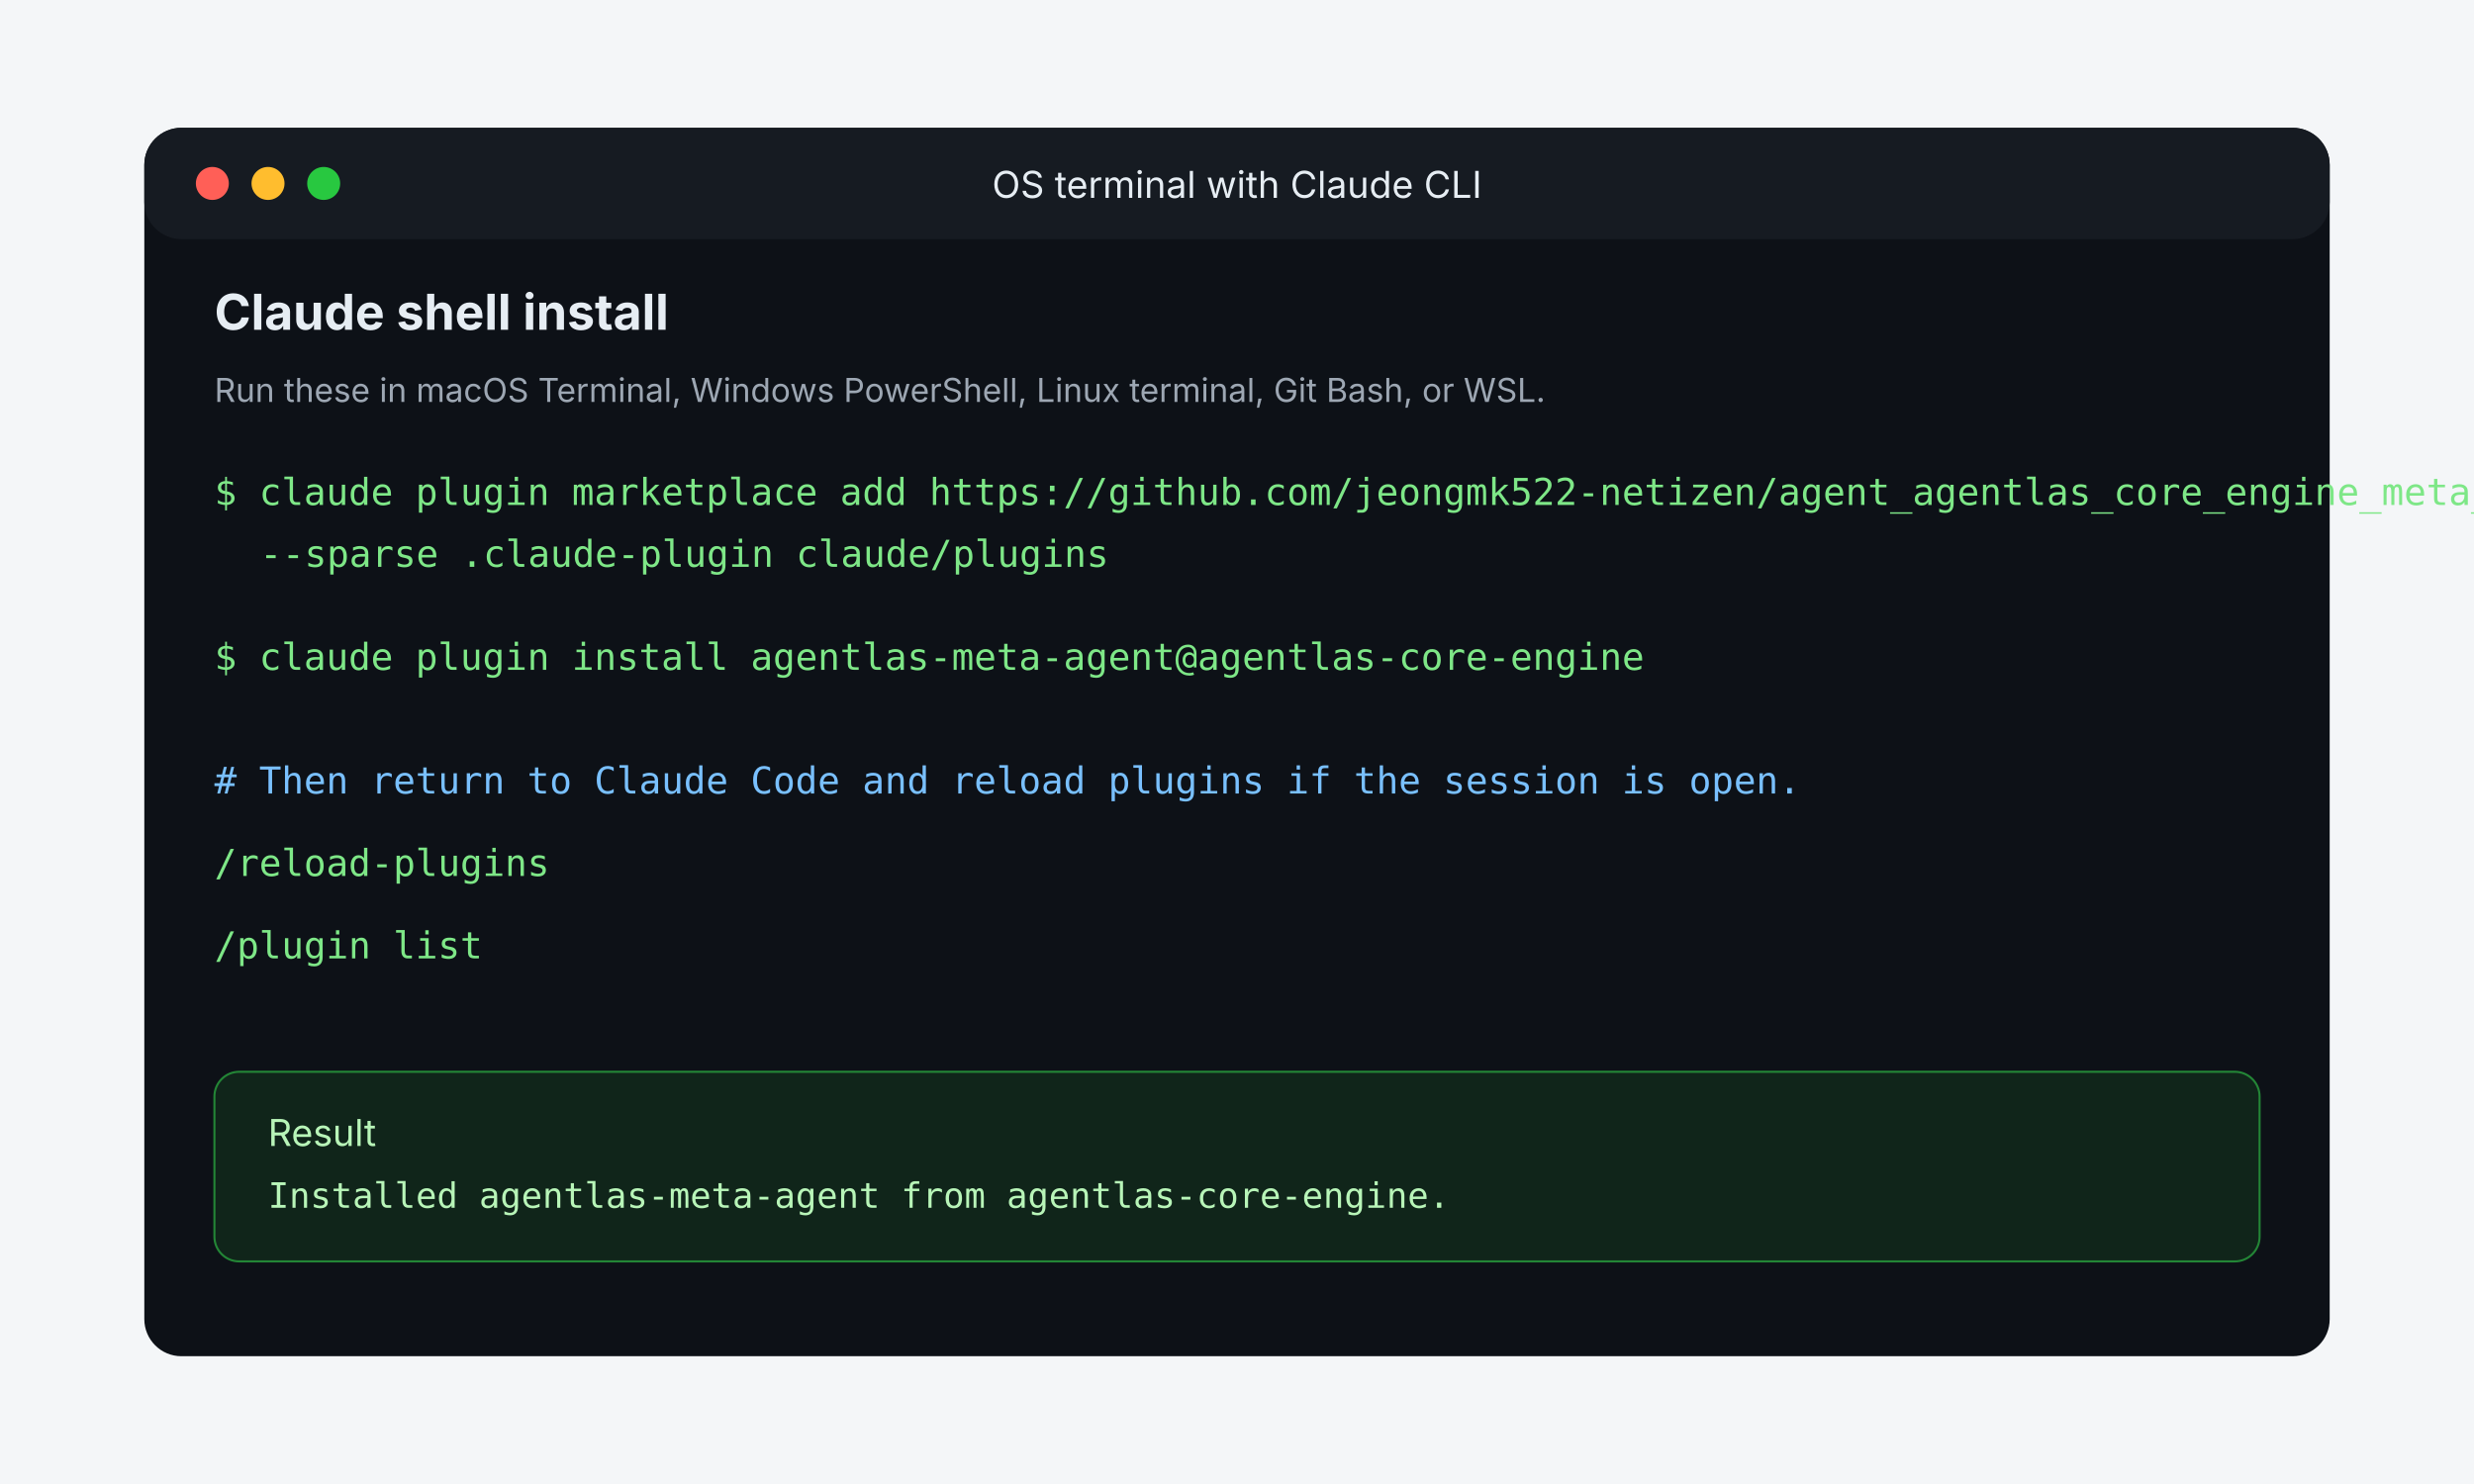
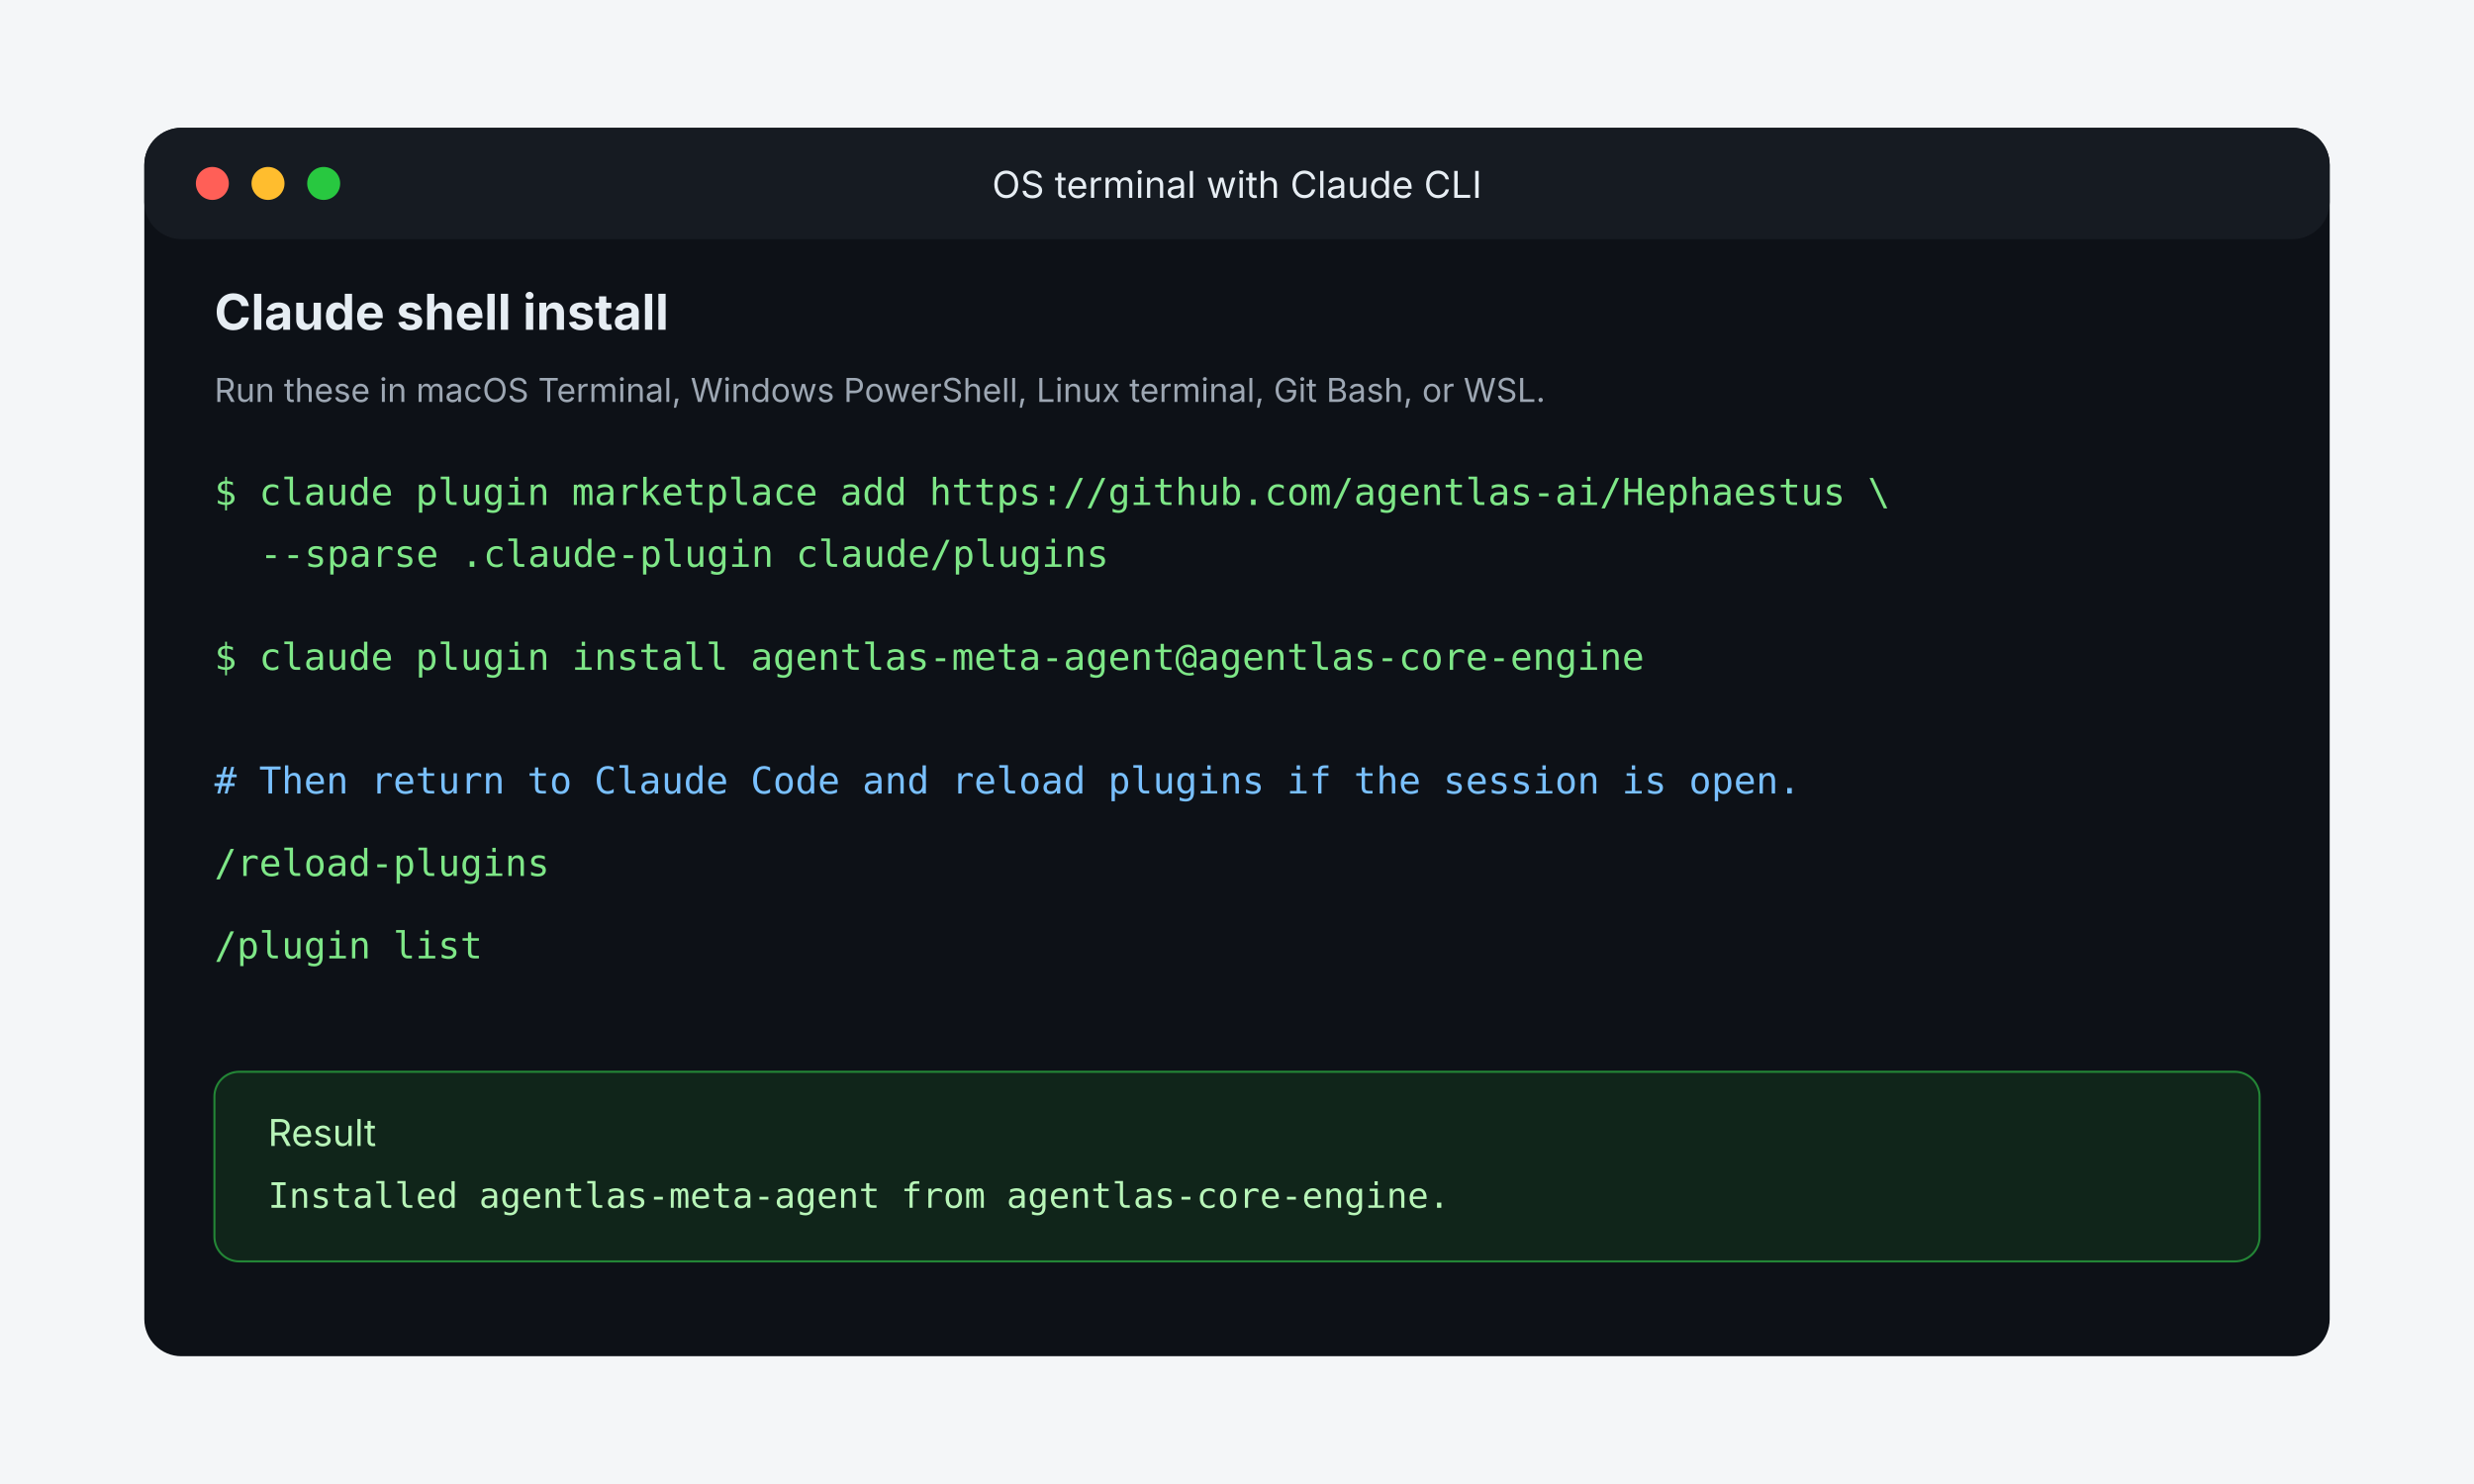
<svg xmlns="http://www.w3.org/2000/svg" width="1200" height="720" viewBox="0 0 1200 720" role="img" aria-labelledby="title desc">
  <rect width="1200" height="720" fill="#f4f6f8" />
  <rect x="70" y="62" width="1060" height="596" rx="18" fill="#0d1117" />
  <rect x="70" y="62" width="1060" height="54" rx="18" fill="#161b22" />
  <circle cx="103" cy="89" r="8" fill="#ff5f57" />
  <circle cx="130" cy="89" r="8" fill="#ffbd2e" />
  <circle cx="157" cy="89" r="8" fill="#28c840" />
  <text x="600" y="96" text-anchor="middle" font-family="Inter, Arial, sans-serif" font-size="18" fill="#e6edf3">OS terminal with Claude CLI</text>
  <text x="104" y="160" font-family="Inter, Arial, sans-serif" font-size="24" font-weight="700" fill="#e6edf3">Claude shell install</text>
  <text x="104" y="195" font-family="Inter, Arial, sans-serif" font-size="16" fill="#9da7b3">Run these in macOS Terminal, Windows PowerShell, Linux terminal, Git Bash, or WSL.</text>
  <g font-family="Menlo, Consolas, monospace" font-size="18">
-     <text x="104" y="245" fill="#7ee787">$ claude plugin marketplace add https://github.com/jeongmk522-netizen/agent_agentlas_core_engine_meta_agent \</text>
+     <text x="104" y="245" fill="#7ee787">$ claude plugin marketplace add https://github.com/agentlas-ai/Hephaestus \</text>
    <text x="126" y="275" fill="#7ee787">  --sparse .claude-plugin claude/plugins</text>
    <text x="104" y="325" fill="#7ee787">$ claude plugin install agentlas-meta-agent@agentlas-core-engine</text>
    <text x="104" y="385" fill="#79c0ff"># Then return to Claude Code and reload plugins if the session is open.</text>
    <text x="104" y="425" fill="#7ee787">/reload-plugins</text>
    <text x="104" y="465" fill="#7ee787">/plugin list</text>
  </g>
  <rect x="104" y="520" width="992" height="92" rx="12" fill="#10251a" stroke="#238636" />
  <text x="130" y="556" font-family="Inter, Arial, sans-serif" font-size="18" fill="#b8f5b8">Result</text>
  <text x="130" y="586" font-family="Menlo, Consolas, monospace" font-size="17" fill="#b8f5b8">Installed agentlas-meta-agent from agentlas-core-engine.</text>
</svg>
